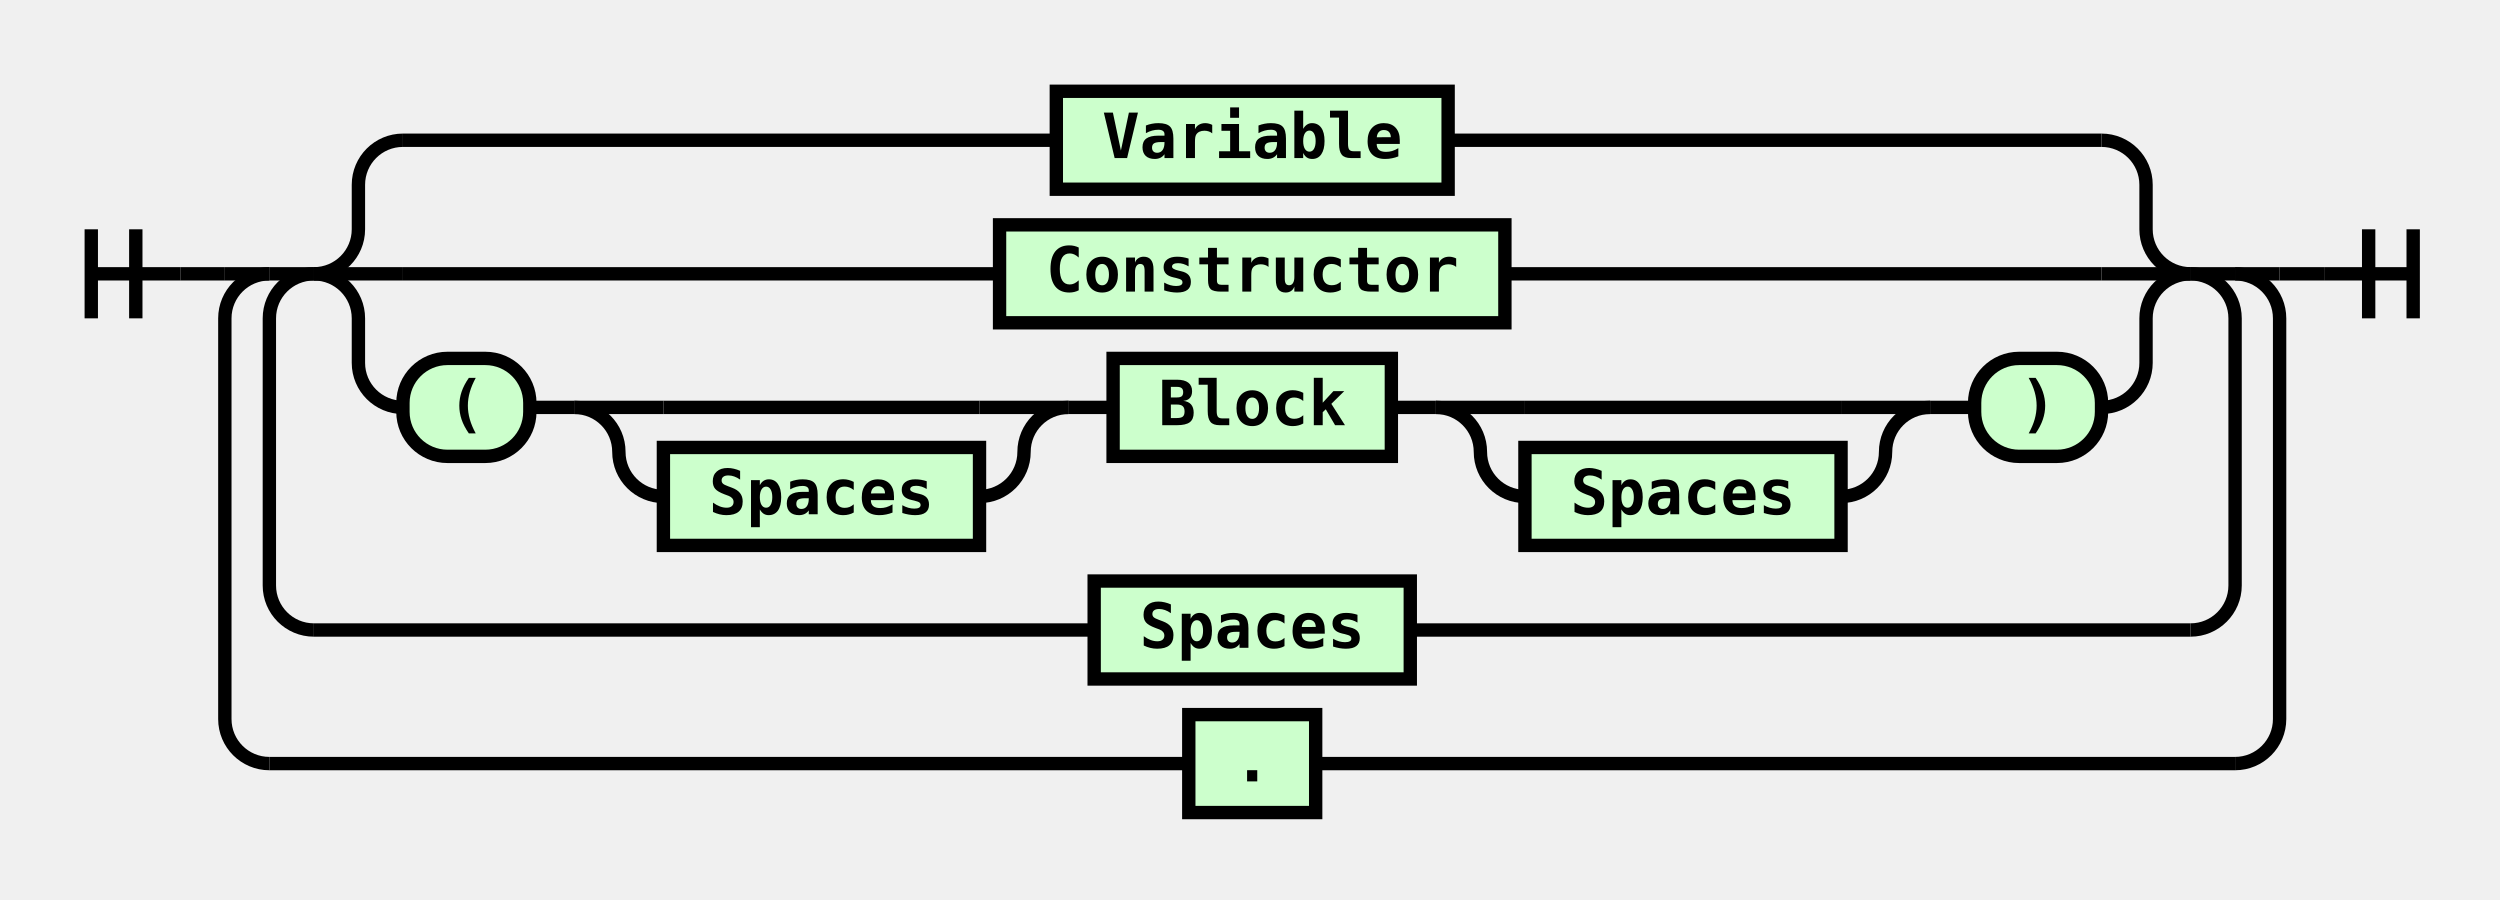
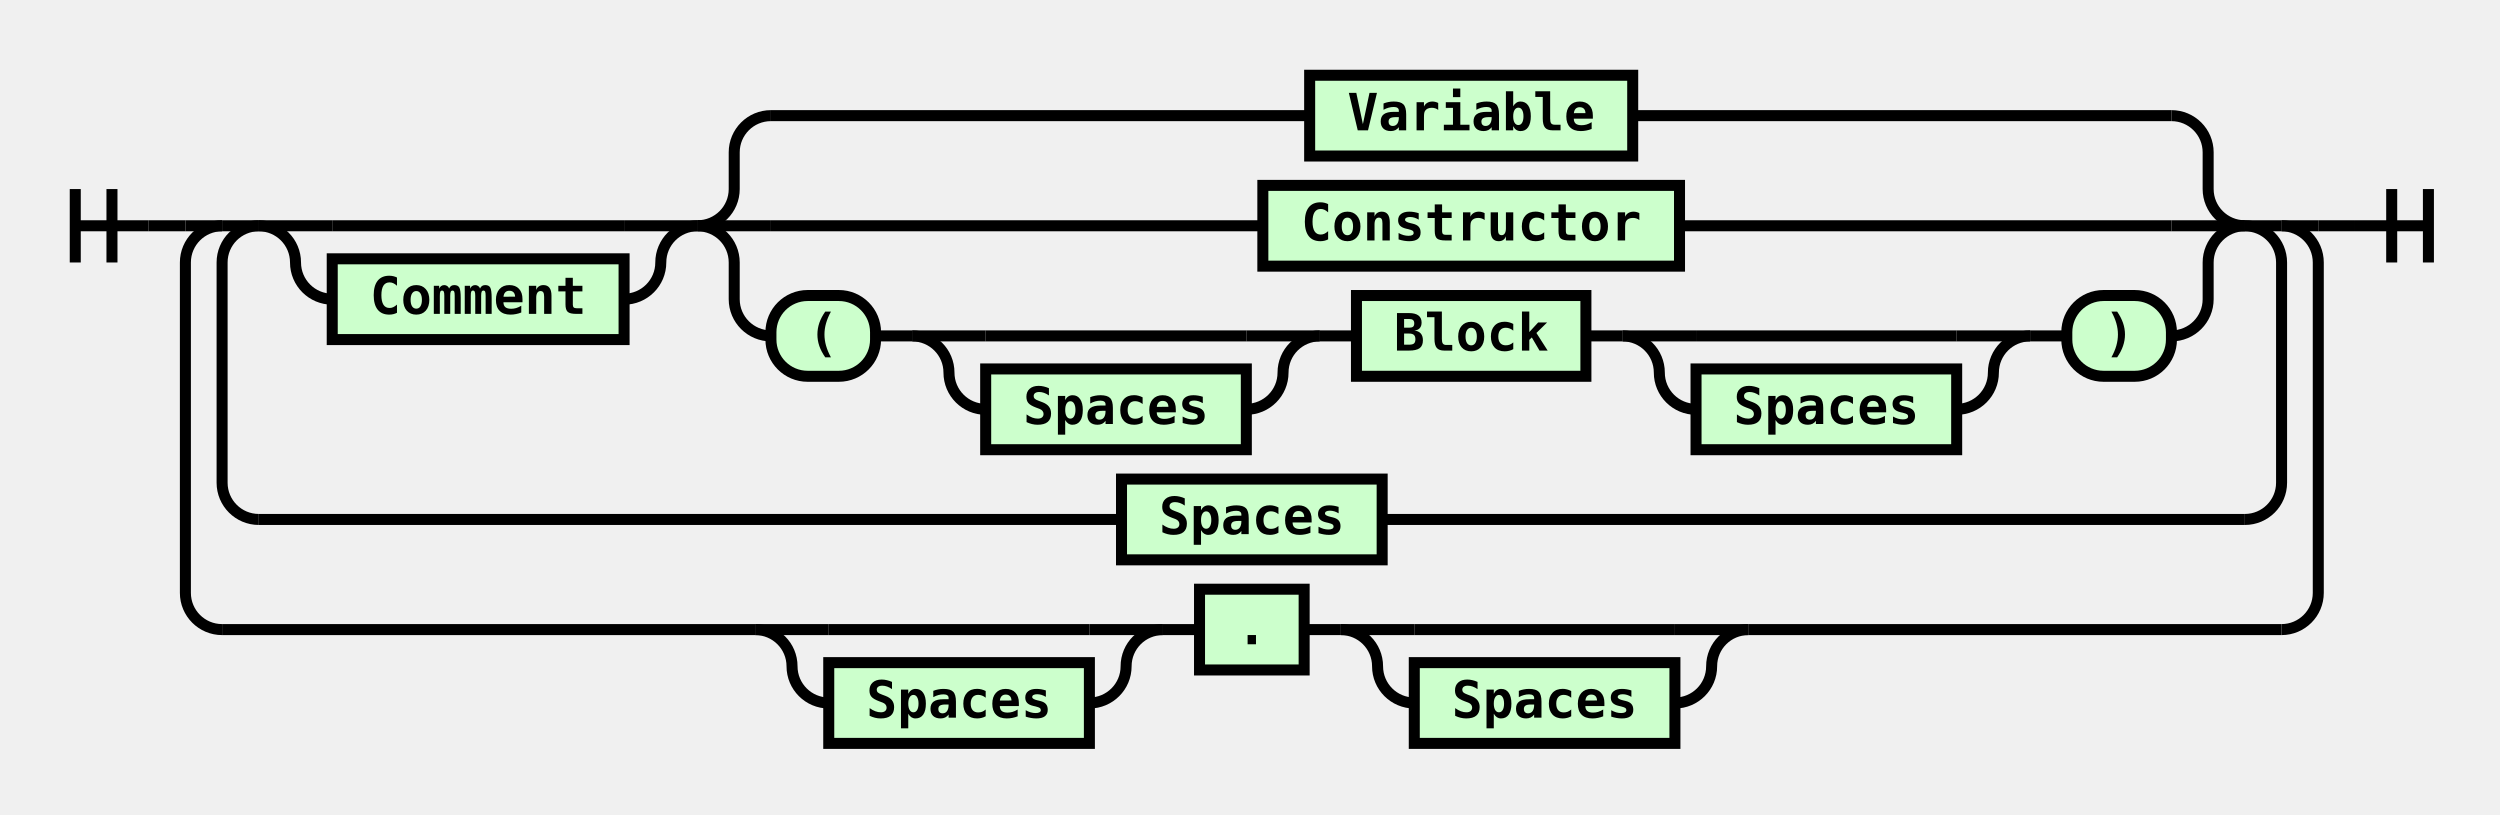
- <svg xmlns="http://www.w3.org/2000/svg" class="railroad-diagram" width="561.5" height="202" viewBox="0 0 561.5 202">
+ <svg xmlns="http://www.w3.org/2000/svg" class="railroad-diagram" width="681" height="222" viewBox="0 0 681 222">
  <g transform="translate(.5 .5)">
    <g>
      <path d="M20 51v20m10 -20v20m-10 -10h20" />
    </g>
    <path d="M40 61h10" />
    <g>
      <path d="M50 61h0" />
-       <path d="M511.5 61h0" />
+       <path d="M631 61h0" />
      <path d="M50 61h10" />
      <g>
        <path d="M60 61h0" />
-         <path d="M501.5 61h0" />
+         <path d="M621 61h0" />
        <path d="M60 61h10" />
        <g>
          <path d="M70 61h0" />
-           <path d="M491.5 61h0" />
-           <path d="M70 61a10 10 0 0 0 10 -10v-10a10 10 0 0 1 10 -10" />
-           <g class="non-terminal ">
-             <path d="M90 31h146.75" />
-             <path d="M324.75 31h146.75" />
-             <rect x="236.75" y="20" width="88" height="22" />
-             <text x="280.75" y="35">Variable</text>
-           </g>
-           <path d="M471.5 31a10 10 0 0 1 10 10v10a10 10 0 0 0 10 10" />
-           <path d="M70 61h20" />
-           <g class="non-terminal ">
-             <path d="M90 61h134" />
-             <path d="M337.5 61h134" />
-             <rect x="224" y="50" width="113.5" height="22" />
-             <text x="280.75" y="65">Constructor</text>
-           </g>
-           <path d="M471.5 61h20" />
-           <path d="M70 61a10 10 0 0 1 10 10v10a10 10 0 0 0 10 10" />
-           <g>
-             <path d="M90 91h0" />
-             <path d="M471.5 91h0" />
-             <g class="terminal ">
-               <path d="M90 91h0" />
-               <path d="M118.5 91h0" />
-               <rect x="90" y="80" width="28.5" height="22" rx="10" ry="10" />
-               <text x="104.25" y="95">(</text>
-             </g>
-             <path d="M118.5 91h10" />
+           <path d="M611 61h0" />
+           <g>
+             <path d="M70 61h0" />
+             <path d="M189.5 61h0" />
+             <path d="M70 61h20" />
            <g>
-               <path d="M128.5 91h0" />
-               <path d="M239.5 91h0" />
-               <path d="M128.5 91h20" />
+               <path d="M90 61h79.5" />
+             </g>
+             <path d="M169.5 61h20" />
+             <path d="M70 61a10 10 0 0 1 10 10v0a10 10 0 0 0 10 10" />
+             <g class="non-terminal ">
+               <path d="M90 81h0" />
+               <path d="M169.5 81h0" />
+               <rect x="90" y="70" width="79.5" height="22" />
+               <text x="129.75" y="85">Comment</text>
+             </g>
+             <path d="M169.5 81a10 10 0 0 0 10 -10v0a10 10 0 0 1 10 -10" />
+           </g>
+           <g>
+             <path d="M189.5 61h0" />
+             <path d="M611 61h0" />
+             <path d="M189.5 61a10 10 0 0 0 10 -10v-10a10 10 0 0 1 10 -10" />
+             <g class="non-terminal ">
+               <path d="M209.5 31h146.75" />
+               <path d="M444.25 31h146.75" />
+               <rect x="356.25" y="20" width="88" height="22" />
+               <text x="400.25" y="35">Variable</text>
+             </g>
+             <path d="M591 31a10 10 0 0 1 10 10v10a10 10 0 0 0 10 10" />
+             <path d="M189.5 61h20" />
+             <g class="non-terminal ">
+               <path d="M209.5 61h134" />
+               <path d="M457 61h134" />
+               <rect x="343.5" y="50" width="113.5" height="22" />
+               <text x="400.25" y="65">Constructor</text>
+             </g>
+             <path d="M591 61h20" />
+             <path d="M189.5 61a10 10 0 0 1 10 10v10a10 10 0 0 0 10 10" />
+             <g>
+               <path d="M209.5 91h0" />
+               <path d="M591 91h0" />
+               <g class="terminal ">
+                 <path d="M209.5 91h0" />
+                 <path d="M238 91h0" />
+                 <rect x="209.5" y="80" width="28.5" height="22" rx="10" ry="10" />
+                 <text x="223.75" y="95">(</text>
+               </g>
+               <path d="M238 91h10" />
              <g>
-                 <path d="M148.5 91h71" />
-               </g>
-               <path d="M219.5 91h20" />
-               <path d="M128.5 91a10 10 0 0 1 10 10v0a10 10 0 0 0 10 10" />
+                 <path d="M248 91h0" />
+                 <path d="M359 91h0" />
+                 <path d="M248 91h20" />
+                 <g>
+                   <path d="M268 91h71" />
+                 </g>
+                 <path d="M339 91h20" />
+                 <path d="M248 91a10 10 0 0 1 10 10v0a10 10 0 0 0 10 10" />
+                 <g class="non-terminal ">
+                   <path d="M268 111h0" />
+                   <path d="M339 111h0" />
+                   <rect x="268" y="100" width="71" height="22" />
+                   <text x="303.5" y="115">Spaces</text>
+                 </g>
+                 <path d="M339 111a10 10 0 0 0 10 -10v0a10 10 0 0 1 10 -10" />
+               </g>
+               <path d="M359 91h10" />
              <g class="non-terminal ">
-                 <path d="M148.5 111h0" />
-                 <path d="M219.5 111h0" />
-                 <rect x="148.5" y="100" width="71" height="22" />
-                 <text x="184" y="115">Spaces</text>
-               </g>
-               <path d="M219.5 111a10 10 0 0 0 10 -10v0a10 10 0 0 1 10 -10" />
-             </g>
-             <path d="M239.5 91h10" />
-             <g class="non-terminal ">
-               <path d="M249.5 91h0" />
-               <path d="M312 91h0" />
-               <rect x="249.5" y="80" width="62.5" height="22" />
-               <text x="280.75" y="95">Block</text>
-             </g>
-             <path d="M312 91h10" />
-             <g>
-               <path d="M322 91h0" />
-               <path d="M433 91h0" />
-               <path d="M322 91h20" />
+                 <path d="M369 91h0" />
+                 <path d="M431.5 91h0" />
+                 <rect x="369" y="80" width="62.5" height="22" />
+                 <text x="400.25" y="95">Block</text>
+               </g>
+               <path d="M431.5 91h10" />
              <g>
-                 <path d="M342 91h71" />
-               </g>
-               <path d="M413 91h20" />
-               <path d="M322 91a10 10 0 0 1 10 10v0a10 10 0 0 0 10 10" />
-               <g class="non-terminal ">
-                 <path d="M342 111h0" />
-                 <path d="M413 111h0" />
-                 <rect x="342" y="100" width="71" height="22" />
-                 <text x="377.5" y="115">Spaces</text>
-               </g>
-               <path d="M413 111a10 10 0 0 0 10 -10v0a10 10 0 0 1 10 -10" />
-             </g>
-             <path d="M433 91h10" />
-             <g class="terminal ">
-               <path d="M443 91h0" />
-               <path d="M471.5 91h0" />
-               <rect x="443" y="80" width="28.5" height="22" rx="10" ry="10" />
-               <text x="457.25" y="95">)</text>
-             </g>
-           </g>
-           <path d="M471.5 91a10 10 0 0 0 10 -10v-10a10 10 0 0 1 10 -10" />
-         </g>
-         <path d="M491.5 61h10" />
+                 <path d="M441.5 91h0" />
+                 <path d="M552.5 91h0" />
+                 <path d="M441.5 91h20" />
+                 <g>
+                   <path d="M461.5 91h71" />
+                 </g>
+                 <path d="M532.5 91h20" />
+                 <path d="M441.5 91a10 10 0 0 1 10 10v0a10 10 0 0 0 10 10" />
+                 <g class="non-terminal ">
+                   <path d="M461.5 111h0" />
+                   <path d="M532.5 111h0" />
+                   <rect x="461.5" y="100" width="71" height="22" />
+                   <text x="497" y="115">Spaces</text>
+                 </g>
+                 <path d="M532.5 111a10 10 0 0 0 10 -10v0a10 10 0 0 1 10 -10" />
+               </g>
+               <path d="M552.5 91h10" />
+               <g class="terminal ">
+                 <path d="M562.5 91h0" />
+                 <path d="M591 91h0" />
+                 <rect x="562.5" y="80" width="28.5" height="22" rx="10" ry="10" />
+                 <text x="576.75" y="95">)</text>
+               </g>
+             </g>
+             <path d="M591 91a10 10 0 0 0 10 -10v-10a10 10 0 0 1 10 -10" />
+           </g>
+         </g>
+         <path d="M611 61h10" />
        <path d="M70 61a10 10 0 0 0 -10 10v60a10 10 0 0 0 10 10" />
        <g class="non-terminal ">
-           <path d="M70 141h175.25" />
-           <path d="M316.25 141h175.25" />
-           <rect x="245.25" y="130" width="71" height="22" />
-           <text x="280.75" y="145">Spaces</text>
-         </g>
-         <path d="M491.5 141a10 10 0 0 0 10 -10v-60a10 10 0 0 0 -10 -10" />
+           <path d="M70 141h235" />
+           <path d="M376 141h235" />
+           <rect x="305" y="130" width="71" height="22" />
+           <text x="340.5" y="145">Spaces</text>
+         </g>
+         <path d="M611 141a10 10 0 0 0 10 -10v-60a10 10 0 0 0 -10 -10" />
      </g>
-       <path d="M501.5 61h10" />
+       <path d="M621 61h10" />
      <path d="M60 61a10 10 0 0 0 -10 10v90a10 10 0 0 0 10 10" />
-       <g class="non-terminal ">
-         <path d="M60 171h206.5" />
-         <path d="M295 171h206.5" />
-         <rect x="266.5" y="160" width="28.5" height="22" />
-         <text x="280.75" y="175">.</text>
+       <g>
+         <path d="M60 171h145.25" />
+         <path d="M475.75 171h145.25" />
+         <g>
+           <path d="M205.25 171h0" />
+           <path d="M316.25 171h0" />
+           <path d="M205.25 171h20" />
+           <g>
+             <path d="M225.25 171h71" />
+           </g>
+           <path d="M296.25 171h20" />
+           <path d="M205.25 171a10 10 0 0 1 10 10v0a10 10 0 0 0 10 10" />
+           <g class="non-terminal ">
+             <path d="M225.25 191h0" />
+             <path d="M296.25 191h0" />
+             <rect x="225.25" y="180" width="71" height="22" />
+             <text x="260.75" y="195">Spaces</text>
+           </g>
+           <path d="M296.25 191a10 10 0 0 0 10 -10v0a10 10 0 0 1 10 -10" />
+         </g>
+         <path d="M316.25 171h10" />
+         <g class="non-terminal ">
+           <path d="M326.25 171h0" />
+           <path d="M354.75 171h0" />
+           <rect x="326.25" y="160" width="28.5" height="22" />
+           <text x="340.5" y="175">.</text>
+         </g>
+         <path d="M354.75 171h10" />
+         <g>
+           <path d="M364.75 171h0" />
+           <path d="M475.75 171h0" />
+           <path d="M364.75 171h20" />
+           <g>
+             <path d="M384.75 171h71" />
+           </g>
+           <path d="M455.75 171h20" />
+           <path d="M364.75 171a10 10 0 0 1 10 10v0a10 10 0 0 0 10 10" />
+           <g class="non-terminal ">
+             <path d="M384.75 191h0" />
+             <path d="M455.75 191h0" />
+             <rect x="384.75" y="180" width="71" height="22" />
+             <text x="420.25" y="195">Spaces</text>
+           </g>
+           <path d="M455.75 191a10 10 0 0 0 10 -10v0a10 10 0 0 1 10 -10" />
+         </g>
      </g>
-       <path d="M501.5 171a10 10 0 0 0 10 -10v-90a10 10 0 0 0 -10 -10" />
+       <path d="M621 171a10 10 0 0 0 10 -10v-90a10 10 0 0 0 -10 -10" />
    </g>
-     <path d="M511.5 61h10" />
-     <path d="M 521.5 61 h 20 m -10 -10 v 20 m 10 -20 v 20" />
+     <path d="M631 61h10" />
+     <path d="M 641 61 h 20 m -10 -10 v 20 m 10 -20 v 20" />
  </g>
  <style>
	svg {
		background-color: hsl(30,20%,95%);
	}
	path {
		stroke-width: 3;
		stroke: black;
		fill: rgba(0,0,0,0);
	}
	text {
		font: bold 14px monospace;
		text-anchor: middle;
		white-space: pre;
	}
	text.diagram-text {
		font-size: 12px;
	}
	text.diagram-arrow {
		font-size: 16px;
	}
	text.label {
		text-anchor: start;
	}
	text.comment {
		font: italic 12px monospace;
	}
	g.non-terminal text {
		/*font-style: italic;*/
	}
	rect {
		stroke-width: 3;
		stroke: black;
		fill: hsl(120,100%,90%);
	}
	rect.group-box {
		stroke: gray;
		stroke-dasharray: 10 5;
		fill: none;
	}
	path.diagram-text {
		stroke-width: 3;
		stroke: black;
		fill: white;
		cursor: help;
	}
	g.diagram-text:hover path.diagram-text {
		fill: #eee;
	}</style>
</svg>
